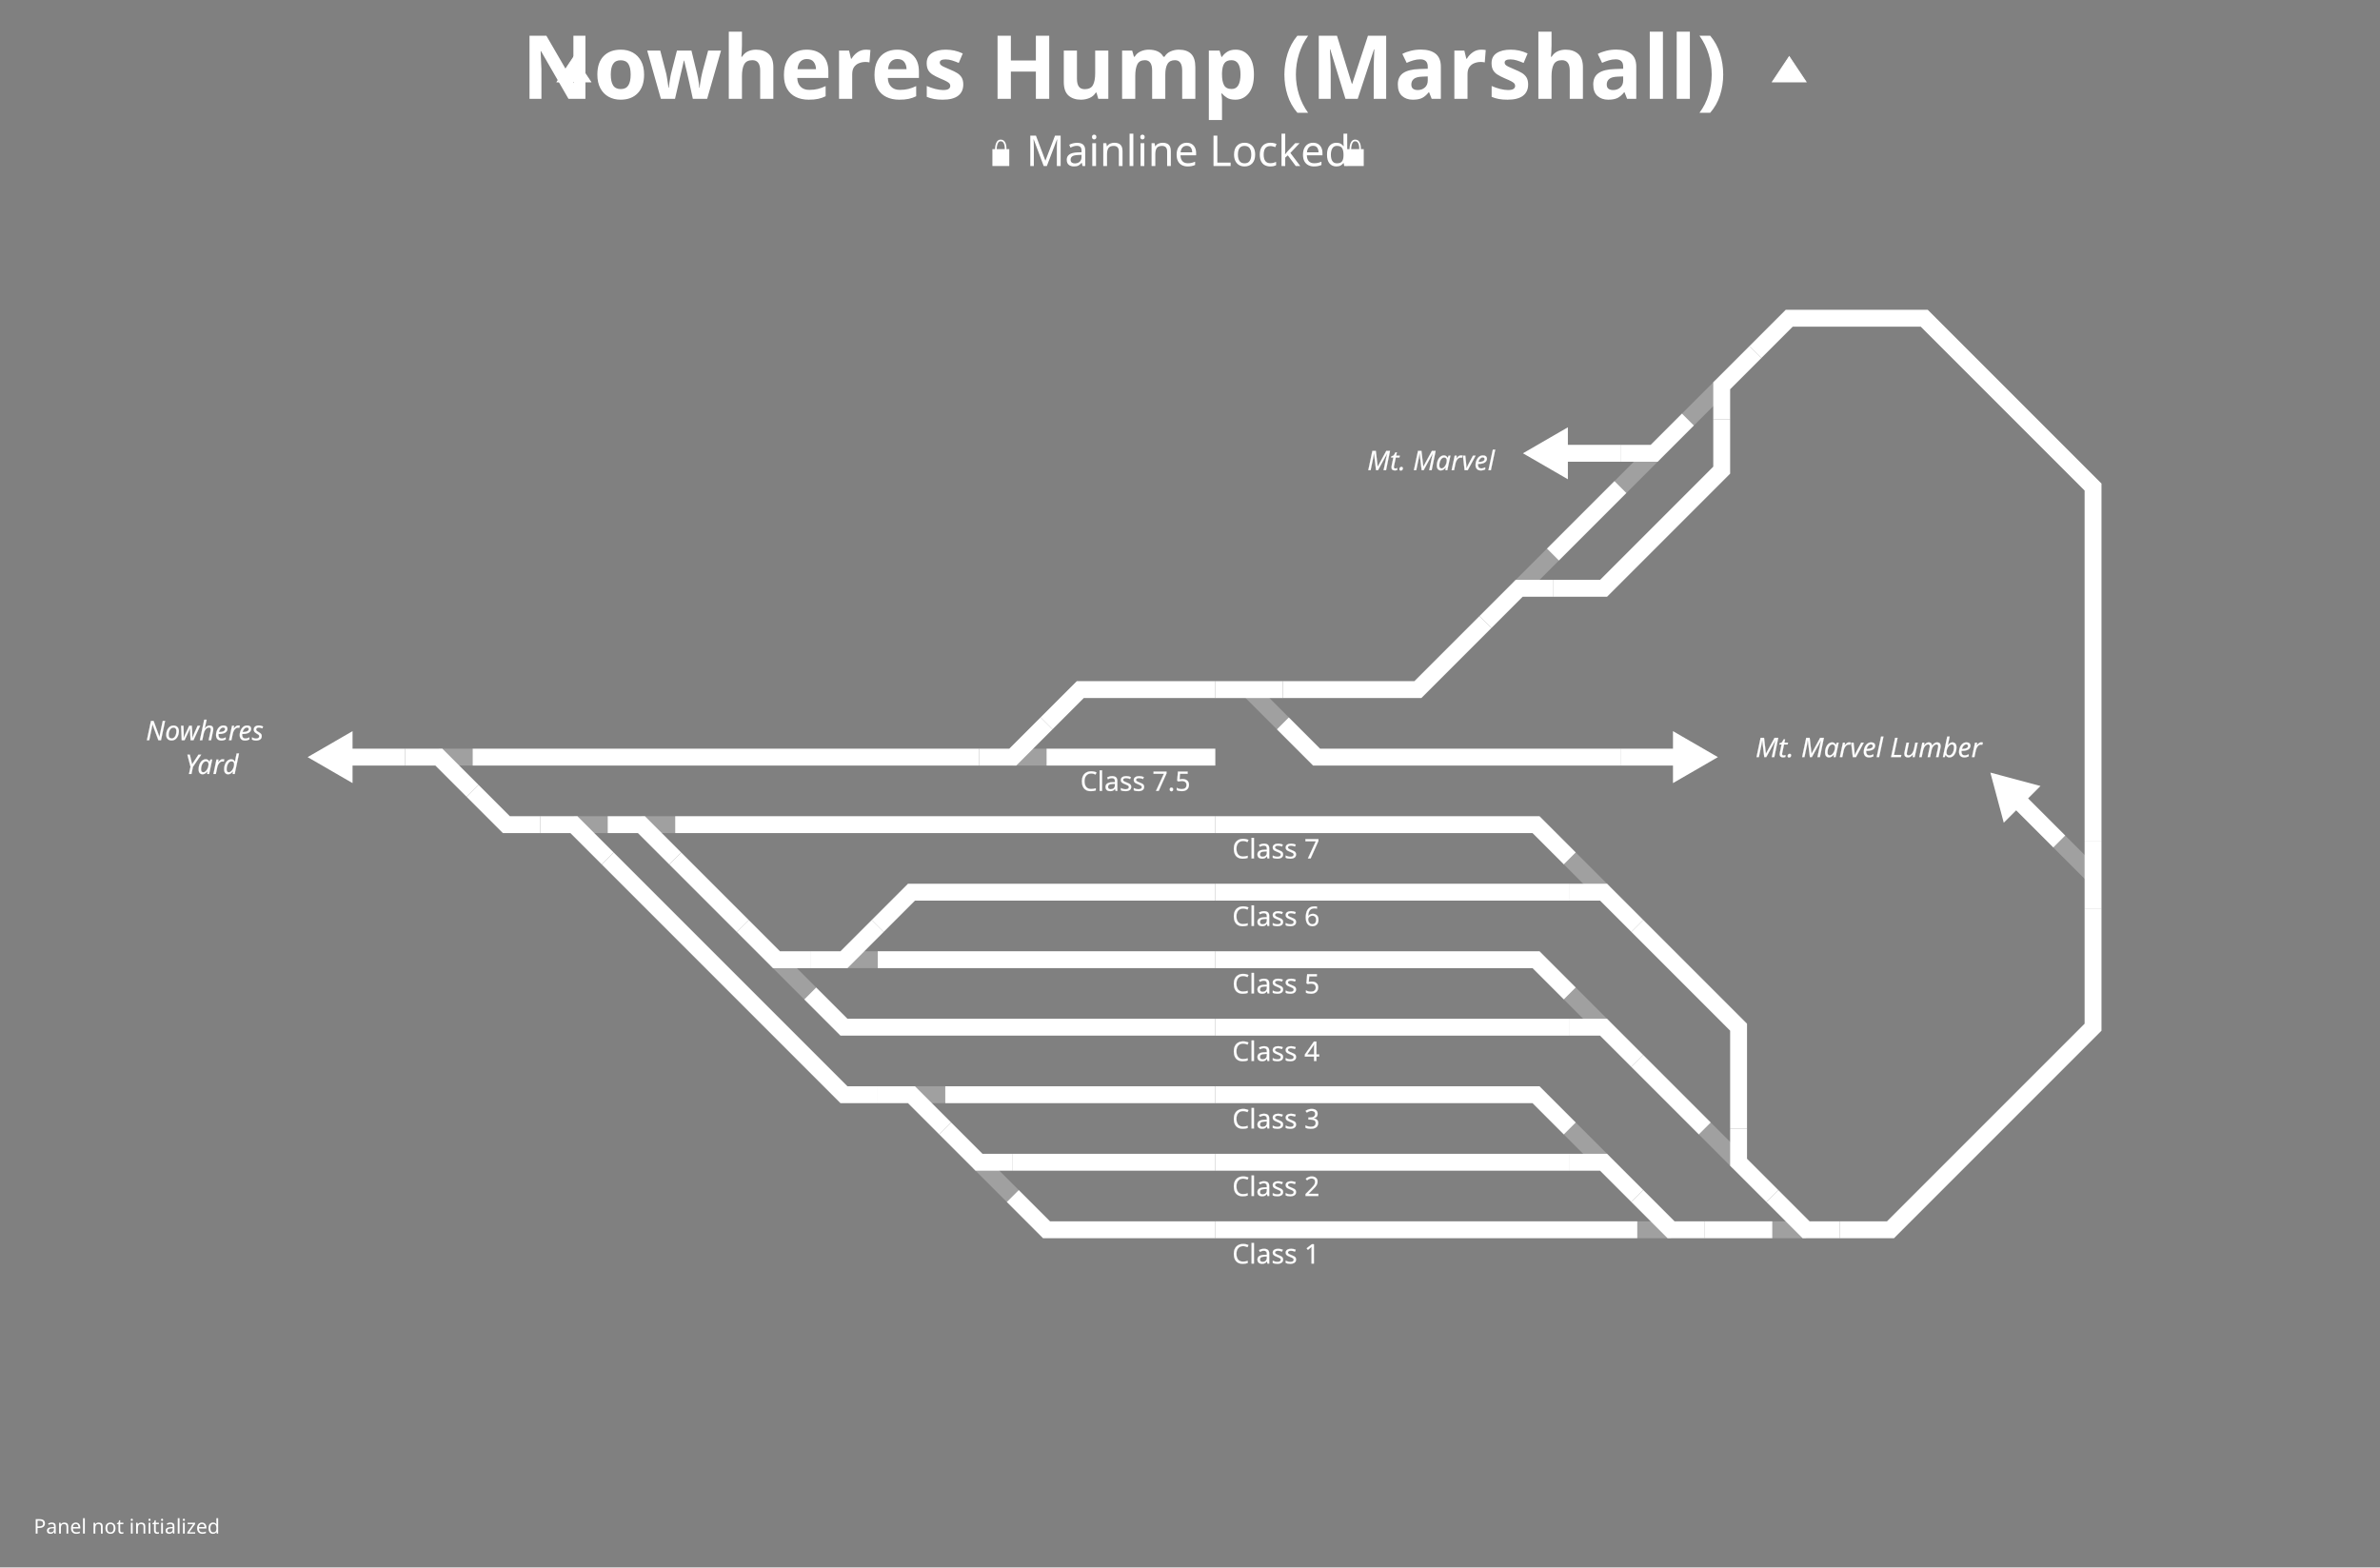
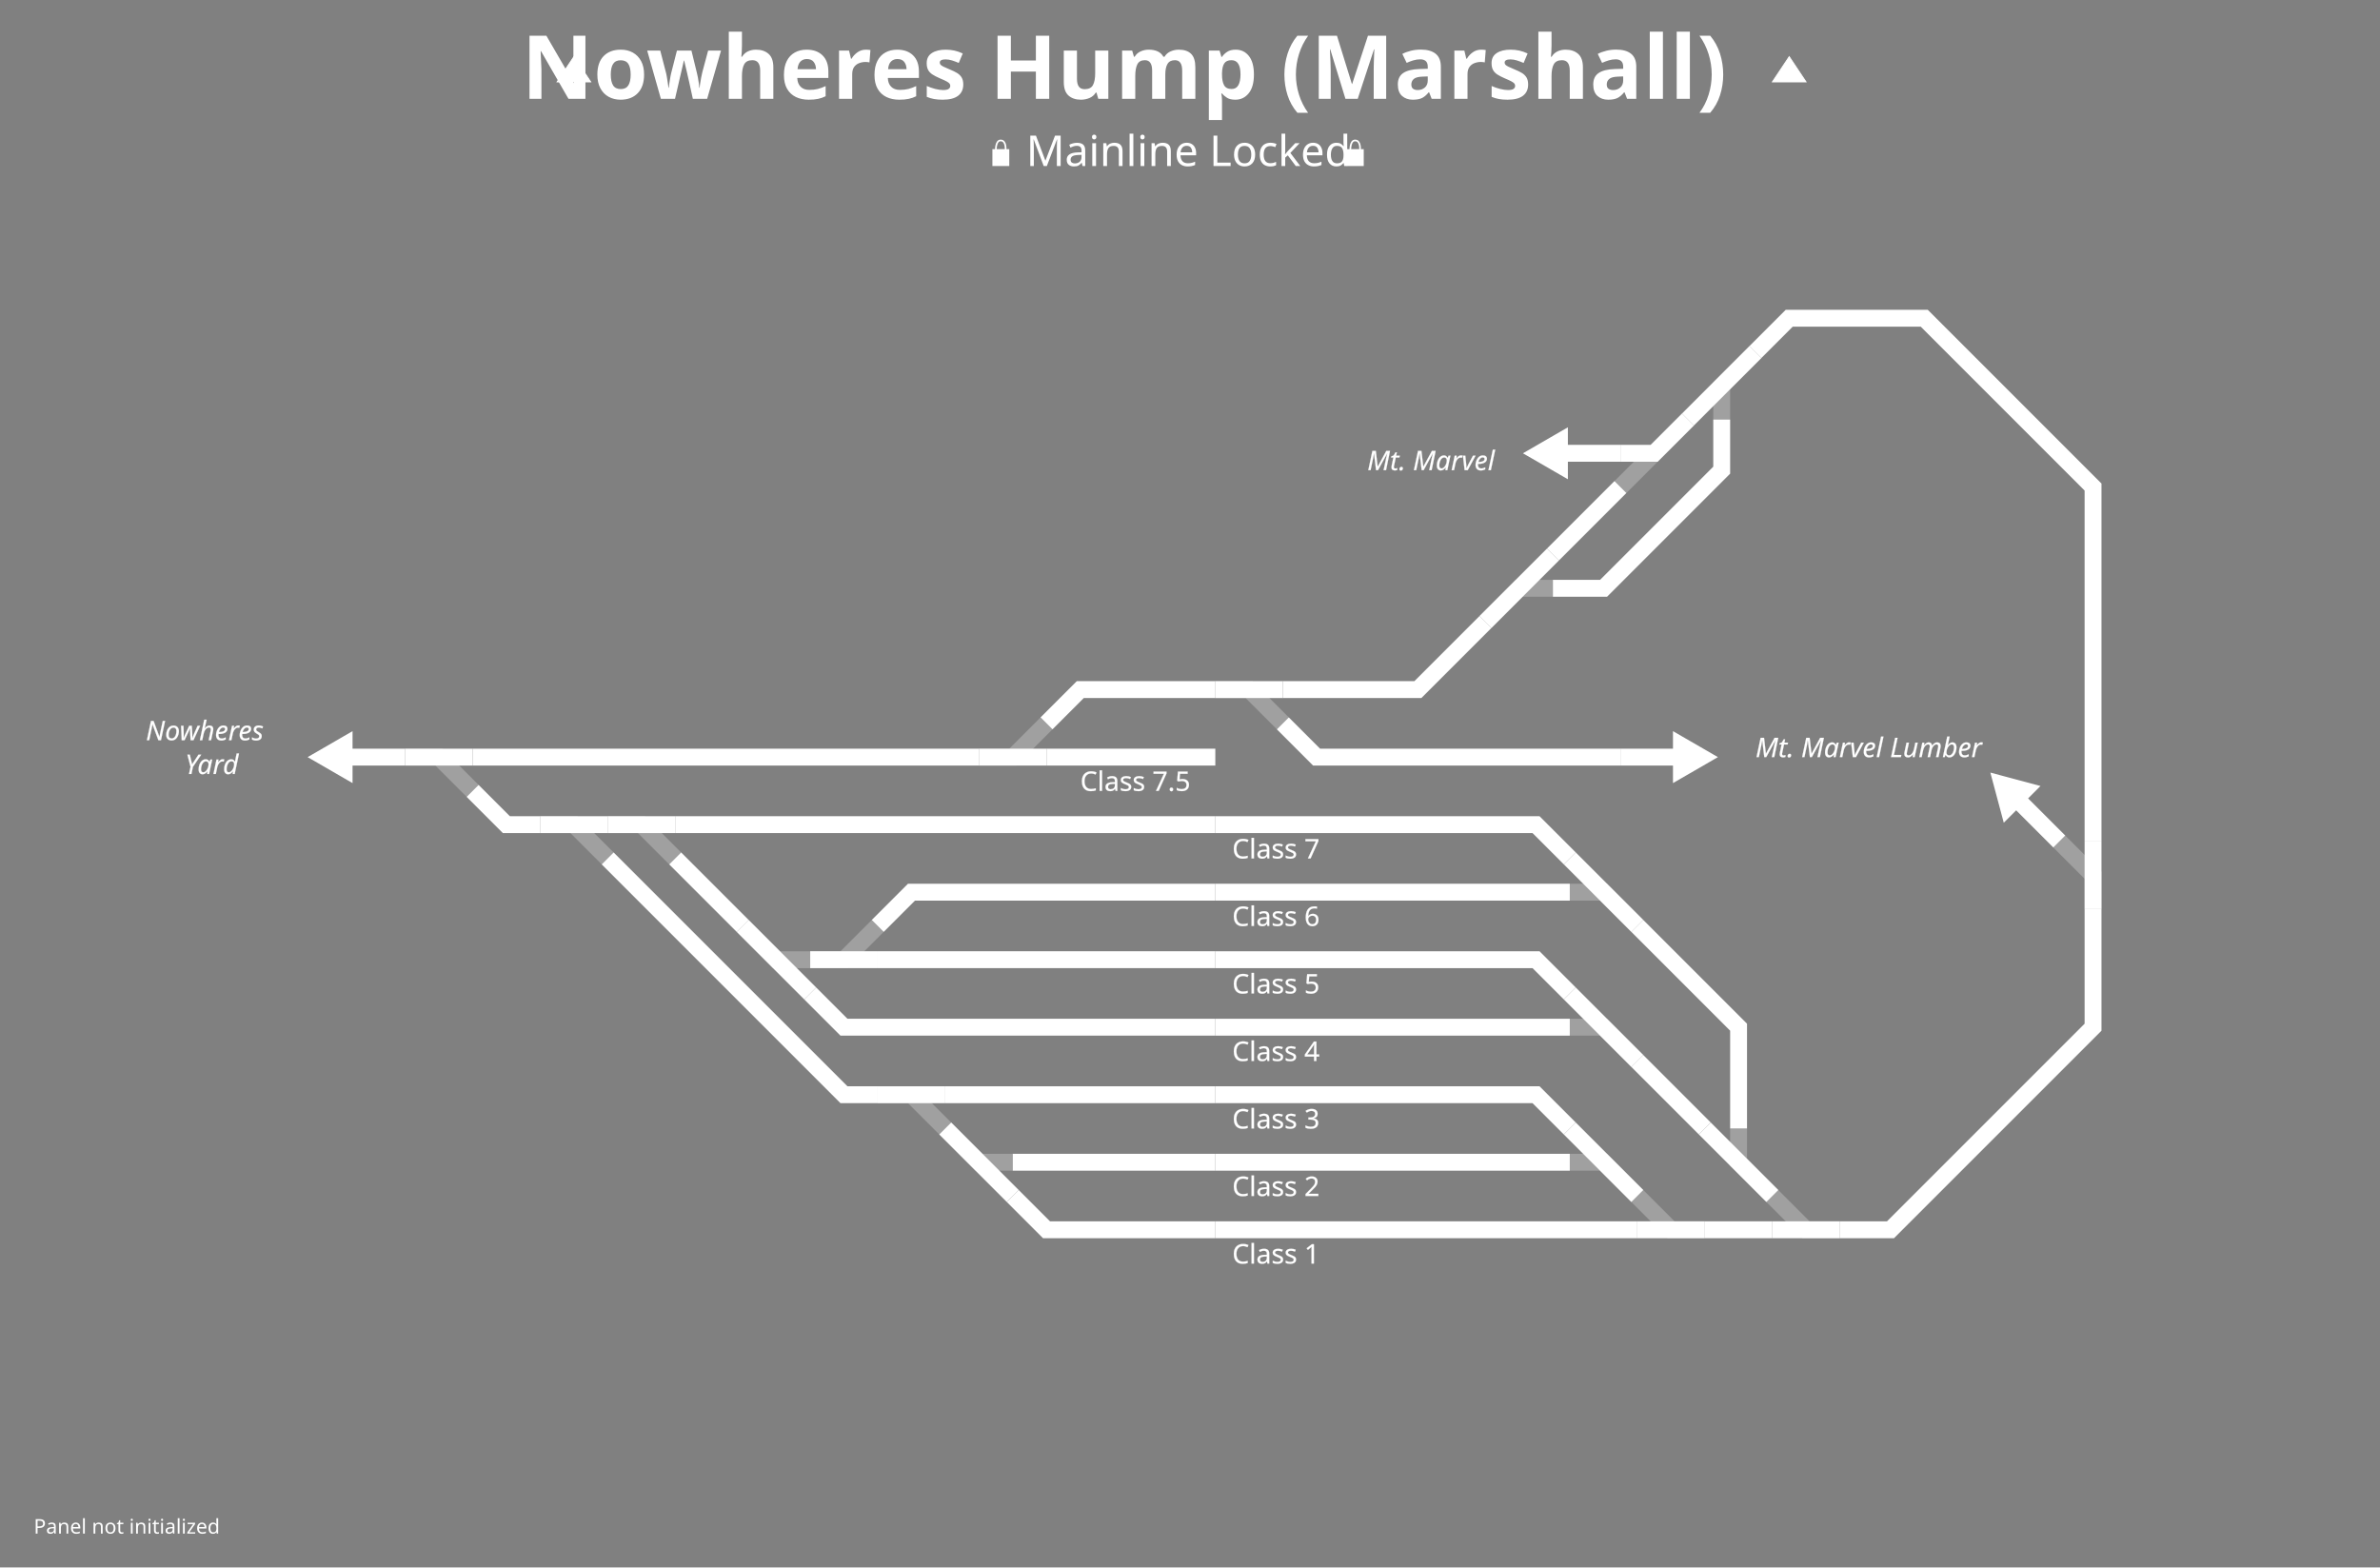
<svg xmlns="http://www.w3.org/2000/svg" xmlns:xlink="http://www.w3.org/1999/xlink" width="1410" height="928.531" id="svg2" version="1.1">
  <defs id="defs4">
    <linearGradient id="linearGradient5066">
      <stop style="stop-color:#000000;stop-opacity:0.188;" offset="0" id="stop5068" />
      <stop style="stop-color:#000000;stop-opacity:0;" offset="1" id="stop5070" />
    </linearGradient>
    <linearGradient id="linearGradient4692">
      <stop id="stop4694" offset="0" style="stop-color:#ffffff;stop-opacity:0.753;" />
      <stop id="stop4696" offset="1" style="stop-color:#ffffff;stop-opacity:0;" />
    </linearGradient>
    <linearGradient id="linearGradient4186">
      <stop style="stop-color:#808080;stop-opacity:1;" offset="0" id="stop4188" />
      <stop style="stop-color:#000000;stop-opacity:0;" offset="1" id="stop4190" />
    </linearGradient>
    <linearGradient id="linearGradient4137" paint="solid">
      <stop style="stop-color:#00ff00;stop-opacity:1;" offset="0" id="stop4139" />
    </linearGradient>
    <linearGradient xlink:href="#linearGradient4186" id="linearGradient4976" gradientUnits="userSpaceOnUse" x1="39.5" y1="75.114" x2="70.5" y2="75.114" />
    <linearGradient xlink:href="#linearGradient4186" id="linearGradient4978" gradientUnits="userSpaceOnUse" x1="39.5" y1="75.114" x2="70.5" y2="75.114" />
    <radialGradient xlink:href="#linearGradient4692" id="radialGradient5060" gradientUnits="userSpaceOnUse" cx="55" cy="75.114" fx="55" fy="75.114" r="15" />
    <radialGradient xlink:href="#linearGradient5066" id="radialGradient5064" gradientUnits="userSpaceOnUse" cx="55" cy="75.114" fx="55" fy="75.114" r="15" />
    <radialGradient xlink:href="#linearGradient4692" id="radialGradient4247" gradientUnits="userSpaceOnUse" cx="55" cy="75.114" fx="55" fy="75.114" r="15" />
    <radialGradient xlink:href="#linearGradient5066" id="radialGradient4249" gradientUnits="userSpaceOnUse" cx="55" cy="75.114" fx="55" fy="75.114" r="15" />
    <radialGradient xlink:href="#linearGradient5066" id="radialGradient4251" gradientUnits="userSpaceOnUse" cx="55" cy="75.114" fx="55" fy="75.114" r="15" />
    <linearGradient xlink:href="#linearGradient4186" id="linearGradient4253" gradientUnits="userSpaceOnUse" x1="39.5" y1="75.114" x2="70.5" y2="75.114" />
    <linearGradient xlink:href="#linearGradient4186" id="linearGradient4255" gradientUnits="userSpaceOnUse" x1="39.5" y1="75.114" x2="70.5" y2="75.114" />
    <marker orient="auto" refY="0" refX="0.6" id="TriangleAuthNBMarker" style="overflow:visible">
      <path id="TriangleAuthNBMarkerPath" d="m 5.77,0 -8.65,5 0,-10 8.65,5 z" style="fill:#00ff00;fill-rule:evenodd;stroke:#00ff00;stroke-width:1pt;marker-start:none" transform="scale(0.2,0.2)" />
    </marker>
    <marker orient="auto" refY="0" refX="-0.6" id="TriangleAuthSBMarker" style="overflow:visible">
      <path id="TriangleAuthSBMarkerPath" d="m 5.77,0 -8.65,5 0,-10 8.65,5 z" style="fill:#00ff00;fill-rule:evenodd;stroke:#00ff00;stroke-width:1pt;marker-start:none" transform="scale(-0.2,-0.2)" />
    </marker>
    <marker orient="auto" refY="0" refX="0.6" id="TriangleOccupiedNBMarker" style="overflow:visible">
      <path id="TriangleOccupiedNBMarkerPath" d="m 5.77,0 -8.65,5 0,-10 8.65,5 z" style="fill:#ff0000;fill-rule:evenodd;stroke:#ff0000;stroke-width:1pt;marker-start:none" transform="scale(0.2,0.2)" />
    </marker>
    <marker orient="auto" refY="0" refX="-0.6" id="TriangleOccupiedSBMarker" style="overflow:visible">
      <path id="TriangleOccupiedSBMarkerPath" d="m 5.77,0 -8.65,5 0,-10 8.65,5 z" style="fill:#ff0000;fill-rule:evenodd;stroke:#ff0000;stroke-width:1pt;marker-start:none" transform="scale(-0.2,-0.2)" />
    </marker>
    <marker orient="auto" refY="0" refX="0" id="TriangleOutM" style="overflow:visible">
      <path id="path4051" d="m 5.77,0 -8.65,5 0,-10 8.65,5 z" style="fill:#ffffff;fill-rule:evenodd;stroke:#ffffff;stroke-width:1pt;marker-start:none" transform="scale(0.25,0.25)" />
    </marker>
+     <marker orient="auto" refY="0" refX="0" id="TriangleInM" style="overflow:visible">
+       <path id="path4042" d="m 5.77,0 -8.65,5 0,-10 8.65,5 z" style="fill:#ffffff;fill-rule:evenodd;stroke:#ffffff;stroke-width:1pt;marker-start:none" transform="scale(-0.25,-0.25)" />
+     </marker>
    <marker orient="auto" refY="0" refX="0" id="StopM" style="overflow:visible">
      <path id="path4078" d="M 0,5.65 0,-5.65" style="fill:none;stroke:#ffffff;stroke-width:2pt" transform="scale(0.4,0.4)" />
    </marker>
-     <marker orient="auto" refY="0" refX="0" id="TriangleInM" style="overflow:visible">
-       <path id="path4042" d="m 5.77,0 -8.65,5 0,-10 8.65,5 z" style="fill:#ffffff;fill-rule:evenodd;stroke:#ffffff;stroke-width:1pt;marker-start:none" transform="scale(-0.25,-0.25)" />
-     </marker>
-     <symbol id="turnout_0deg_normal">
-       <path id="turnout_0deg_normalSelected" d="m 80,300 40,0" style="fill:none;stroke:#ffffff;stroke-width:10;stroke-linecap:butt;stroke-linejoin:miter;stroke-miterlimit:4;stroke-opacity:1;stroke-dasharray:none;cursor:pointer" />
-       <path style="fill:none;stroke:#ffffff;stroke-width:10;stroke-linecap:butt;stroke-linejoin:miter;stroke-miterlimit:4;stroke-opacity:0.25;stroke-dasharray:none;cursor:pointer" d="m 80,280 20,20" id="turnout_0deg_reverseUnselected" />
-     </symbol>
-     <symbol id="turnout_0deg_reverse">
-       <path style="fill:none;stroke:#ffffff;stroke-width:10;stroke-linecap:butt;stroke-linejoin:miter;stroke-miterlimit:4;stroke-opacity:1;stroke-dasharray:none;cursor:pointer" d="m 80,280 20,20 20,0" id="turnout_0deg_reverseSelected" />
-       <path id="turnout_0deg_normalUnselected" d="m 80,300 20,0" style="fill:none;stroke:#ffffff;stroke-width:10;stroke-linecap:butt;stroke-linejoin:miter;stroke-miterlimit:4;stroke-opacity:0.25;stroke-dasharray:none;cursor:pointer" />
-     </symbol>
-     <symbol id="turnout_45deg_reverse">
-       <path id="turnout_45deg_reverseSelected" d="m 260,380 20,0 20,20" style="fill:none;stroke:#ffffff;stroke-width:10;stroke-linecap:butt;stroke-linejoin:miter;stroke-miterlimit:4;stroke-opacity:1;stroke-dasharray:none;cursor:pointer" />
-       <path style="fill:none;stroke:#ffffff;stroke-width:10;stroke-linecap:butt;stroke-linejoin:miter;stroke-miterlimit:4;stroke-opacity:0.25;stroke-dasharray:none;cursor:pointer" d="m 260,360 20,20" id="turnout_45deg_normalUnselected" />
-     </symbol>
-     <symbol id="turnout_45deg_normal">
-       <path style="fill:none;stroke:#ffffff;stroke-width:10;stroke-linecap:butt;stroke-linejoin:miter;stroke-miterlimit:4;stroke-opacity:1;stroke-dasharray:none;cursor:pointer" d="m 260,360 40,40" id="turnout_45deg_normalSelected" />
-       <path id="turnout_45deg_reverseUnselected" d="m 260,380 20,0" style="fill:none;stroke:#ffffff;stroke-width:10;stroke-linecap:butt;stroke-linejoin:miter;stroke-miterlimit:4;stroke-opacity:0.25;stroke-dasharray:none;cursor:pointer" />
-     </symbol>
-     <symbol id="ds_normal">
-       <path style="fill:none;stroke:#ffffff;stroke-width:10;stroke-linecap:butt;stroke-linejoin:miter;stroke-miterlimit:4;stroke-opacity:1;stroke-dasharray:none;cursor:pointer" d="m 200,520 30,0" id="ds_normal_selected" />
-       <path style="fill:none;stroke:#ffffff;stroke-width:10;stroke-linecap:butt;stroke-linejoin:round;stroke-miterlimit:4;stroke-opacity:0.25;stroke-dasharray:none;cursor:pointer" d="m 210,500 20,20" id="ds_normal_unselected" />
-       <use id="ds_normal_guard" xlink:href="#doubleslip_guard" x="0" y="0" width="1047.958" height="690.115" />
-     </symbol>
-     <symbol id="ds_reverse">
-       <path id="ds_reverse_selected" d="m 210,500 20,20 2.071,0" style="fill:none;stroke:#ffffff;stroke-width:10;stroke-linecap:butt;stroke-linejoin:round;stroke-miterlimit:4;stroke-opacity:1;stroke-dasharray:none;cursor:pointer" />
-       <path id="ds_reverse_unselected" d="m 200,520 30,0" style="fill:none;stroke:#ffffff;stroke-width:10;stroke-linecap:butt;stroke-linejoin:miter;stroke-miterlimit:4;stroke-opacity:0.25;stroke-dasharray:none;cursor:pointer" />
-       <use height="690.115" width="1047.958" y="0" x="0" xlink:href="#doubleslip_guard" id="ds_reverse_guard" />
-     </symbol>
-     <symbol id="doubleslip_guard">
-       <path style="fill:none;stroke:#ffffff;stroke-width:2;stroke-linecap:butt;stroke-linejoin:round;stroke-miterlimit:4;stroke-opacity:0.25;stroke-dasharray:none;cursor:pointer" d="m 221,501 12,12 10,0" id="path3187" />
-       <path id="path3189" d="m 210,527 7,0" style="fill:none;stroke:#ffffff;stroke-width:2;stroke-linecap:butt;stroke-linejoin:round;stroke-miterlimit:4;stroke-opacity:0.25;stroke-dasharray:none;cursor:pointer" />
-     </symbol>
-     <symbol id="dblxovr_0deg_normal">
-       <path style="opacity:0.203;fill:none;stroke:#ffffff;stroke-width:10;stroke-linecap:butt;stroke-linejoin:miter;stroke-miterlimit:4;stroke-opacity:1;stroke-dasharray:none;cursor:pointer" d="m 600,574.094 20,0 40,-40 20,0" id="path3963" />
-       <path style="fill:none;stroke:#ffffff;stroke-width:10;stroke-linecap:butt;stroke-linejoin:miter;stroke-miterlimit:4;stroke-opacity:1;stroke-dasharray:none;cursor:pointer" d="m 600,534.094 80,0" id="path3965" />
-       <path id="path3967" d="m 600,534.094 20,0 16.461,16.461" style="opacity:0.198;fill:none;stroke:#ffffff;stroke-width:10;stroke-linecap:butt;stroke-linejoin:miter;stroke-miterlimit:4;stroke-opacity:1;stroke-dasharray:none;cursor:pointer" />
-       <path id="path3969" d="m 600,574.094 80,0" style="fill:none;stroke:#ffffff;stroke-width:10;stroke-linecap:butt;stroke-linejoin:miter;stroke-miterlimit:4;stroke-opacity:1;stroke-dasharray:none;cursor:pointer" />
-       <path style="opacity:0.198;fill:none;stroke:#ffffff;stroke-width:10;stroke-linecap:butt;stroke-linejoin:miter;stroke-miterlimit:4;stroke-opacity:1;stroke-dasharray:none;cursor:pointer" d="m 680,574.094 -20,0 -16.461,-16.461" id="path3973" />
-     </symbol>
-     <symbol id="dblxovr_0deg_reverse">
-       <path transform="translate(0,3.979257)" id="path3953" d="m 600,570.115 20,0 40,-40 20,0" style="fill:none;stroke:#ffffff;stroke-width:10;stroke-linecap:butt;stroke-linejoin:miter;stroke-miterlimit:4;stroke-opacity:1;stroke-dasharray:none;cursor:pointer" />
-       <path id="path3959" d="m 600,574.094 80,0" style="opacity:0.25;fill:none;stroke:#ffffff;stroke-width:10;stroke-linecap:butt;stroke-linejoin:miter;stroke-miterlimit:4;stroke-opacity:1;stroke-dasharray:none;cursor:pointer" />
-       <path style="fill:none;stroke:#ffffff;stroke-width:10;stroke-linecap:butt;stroke-linejoin:miter;stroke-miterlimit:4;stroke-opacity:1;stroke-dasharray:none;cursor:pointer" d="m 600,534.094 20,0 40,40 20,0" id="path3955" />
-       <path style="opacity:0.25;fill:none;stroke:#ffffff;stroke-width:10;stroke-linecap:butt;stroke-linejoin:miter;stroke-miterlimit:4;stroke-opacity:1;stroke-dasharray:none;cursor:pointer" d="m 600,534.094 80,0" id="path3961" />
-     </symbol>
-     <symbol id="dblxovr_45deg_normal">
-       <path style="opacity:0.25;fill:none;stroke:#ffffff;stroke-width:10;stroke-linecap:butt;stroke-linejoin:miter;stroke-miterlimit:4;stroke-opacity:1;stroke-dasharray:none;cursor:pointer" d="m 740,594.094 0,25" id="path3916" />
-       <path style="opacity:0.25;fill:none;stroke:#ffffff;stroke-width:10;stroke-linecap:butt;stroke-linejoin:miter;stroke-miterlimit:4;stroke-opacity:1;stroke-dasharray:none;cursor:pointer" d="m 710,624.094 60,0" id="path3918" />
-       <path style="fill:none;stroke:#ffffff;stroke-width:10;stroke-linecap:butt;stroke-linejoin:miter;stroke-miterlimit:4;stroke-opacity:1;stroke-dasharray:none;cursor:pointer" d="m 720,574.094 70,70" id="path3920" />
-       <path id="path3922" d="m 690,604.094 70,70" style="fill:none;stroke:#ffffff;stroke-width:10;stroke-linecap:butt;stroke-linejoin:miter;stroke-miterlimit:4;stroke-opacity:1;stroke-dasharray:none;cursor:pointer" />
-       <path id="path3924" d="m 740,629.094 0,25" style="opacity:0.25;fill:none;stroke:#ffffff;stroke-width:10;stroke-linecap:butt;stroke-linejoin:miter;stroke-miterlimit:4;stroke-opacity:1;stroke-dasharray:none;cursor:pointer" />
-     </symbol>
-     <symbol id="dblxovr_45deg_reverse">
-       <path id="path3122" d="m 720,574.094 20,20 0,60 20,20" style="fill:none;stroke:#ffffff;stroke-width:10;stroke-linecap:butt;stroke-linejoin:miter;stroke-miterlimit:4;stroke-opacity:1;stroke-dasharray:none;cursor:pointer" />
-       <path id="path3124" d="m 690,604.094 20,20 60,0 20,20" style="fill:none;stroke:#ffffff;stroke-width:10;stroke-linecap:butt;stroke-linejoin:miter;stroke-miterlimit:4;stroke-opacity:1;stroke-dasharray:none;cursor:pointer" />
-       <path id="path3912" d="m 720,574.094 70,70" style="opacity:0.25;fill:none;stroke:#ffffff;stroke-width:10;stroke-linecap:butt;stroke-linejoin:miter;stroke-miterlimit:4;stroke-opacity:1;stroke-dasharray:none;cursor:pointer" />
-       <path style="opacity:0.25;fill:none;stroke:#ffffff;stroke-width:10;stroke-linecap:butt;stroke-linejoin:miter;stroke-miterlimit:4;stroke-opacity:1;stroke-dasharray:none;cursor:pointer" d="m 690,604.094 70,70" id="path3914" />
-     </symbol>
  </defs>
  <g id="backgroundLayer" transform="translate(0,-312.2474)">
    <rect style="fill:#808080;fill-opacity:1;fill-rule:evenodd;stroke:none" id="panelBackgroundSmall" width="1047.958" height="690.115" x="0" y="312.247" />
    <rect y="312.247" x="0" height="928.531" width="1410" id="panelBackground" style="fill:#808080;fill-opacity:1;fill-rule:evenodd;stroke:none" />
  </g>
  <g id="textLayer" transform="translate(0,-3.979763)" style="display:inline">
    <text xml:space="preserve" style="font-size:52.338px;font-style:normal;font-variant:normal;font-weight:bold;font-stretch:normal;text-align:center;line-height:125%;letter-spacing:0px;word-spacing:0px;writing-mode:lr-tb;text-anchor:middle;fill:#ffffff;fill-opacity:1;stroke:none;font-family:Trebuchet MS;-inkscape-font-specification:Trebuchet MS Bold" x="700" y="62.511" id="panelTitle">
      <tspan id="tspan3823" x="700" y="62.511">Nowheres Hump (Marshall)</tspan>
    </text>
    <text id="panelStatus" y="912.511" x="20" style="font-size:12px;font-style:normal;font-variant:normal;font-weight:normal;font-stretch:normal;text-align:start;line-height:125%;letter-spacing:0px;word-spacing:0px;writing-mode:lr-tb;text-anchor:start;fill:#ffffff;fill-opacity:1;stroke:none;font-family:Trebuchet MS;-inkscape-font-specification:Trebuchet MS" xml:space="preserve">
      <tspan y="912.511" x="20" id="tspanPanelStatus">Panel not initialized</tspan>
    </text>
    <path style="fill:#ffffff;fill-opacity:1;stroke:#ffffff;stroke-width:0.5px;stroke-linecap:butt;stroke-linejoin:miter;stroke-opacity:1" d="m 340,37.511 -10,15 20,0 z" id="leftLevelTriangle" />
    <use x="0" y="0" xlink:href="#leftLevelTriangle" id="rightLevelTriangle" transform="translate(720,0)" width="1047.958" height="690.115" />
    <g id="mainlineLockedGroup" transform="translate(207.9322,-1.762709)">
      <text xml:space="preserve" style="font-size:25.23px;font-style:normal;font-variant:normal;font-weight:normal;font-stretch:normal;text-align:start;line-height:125%;letter-spacing:0px;word-spacing:0px;writing-mode:lr-tb;text-anchor:start;fill:#ffffff;fill-opacity:1;stroke:none;font-family:Trebuchet MS;-inkscape-font-specification:Trebuchet MS" x="400" y="104.094" id="mainlineLockedText">
        <tspan y="104.094" x="400" id="tspan3321">Mainline Locked</tspan>
      </text>
      <g id="leftLock">
        <rect id="lockBody" width="10" height="10" x="380" y="94.094" style="fill:#ffffff;fill-opacity:1;stroke:none" />
        <path style="fill:none;stroke:#ffffff;stroke-width:1px;stroke-linecap:butt;stroke-linejoin:miter;stroke-opacity:1" d="m 382.068,94.274 c 0,0 -0.12,-5.383 2.818,-5.323 3.358,-0.06 2.924,5.323 2.924,5.323" id="path4159" />
      </g>
      <use height="690.115" width="1047.958" transform="translate(210,1.3237304e-6)" id="rightLock" xlink:href="#leftLock" y="0" x="0" />
    </g>
  </g>
  <g id="industrialTrackLayer" transform="translate(0,-3.979763)" style="display:inline">
-     <use x="0" y="0" xlink:href="#turnout_45deg_reverse" id="TO415" transform="matrix(-1,0,0,-1,740,952.5112)" width="1047.958" height="740.115">
-       </use>
-     <use height="740.115" width="1047.958" transform="matrix(-1,0,0,-1,860,1072.511)" id="TO414" xlink:href="#turnout_45deg_reverse" y="0" x="0">
-       </use>
+     <g id="g3187" transform="translate(40,158.4167)">
+       <path style="opacity:0.25;fill:none;stroke:#ffffff;stroke-width:10;stroke-linecap:butt;stroke-linejoin:miter;stroke-miterlimit:4;stroke-opacity:1;stroke-dasharray:none" d="m 440,414.094 -20,0 -20,-20" id="TO415.N" />
+       <path id="TO415.R" d="m 440,434.094 c -13.333,-13.333 -26.667,-26.667 -40,-40" style="fill:none;stroke:#ffffff;stroke-width:10;stroke-linecap:butt;stroke-linejoin:miter;stroke-miterlimit:4;stroke-opacity:1;stroke-dasharray:none" />
+     </g>
+     <g id="g126" transform="translate(160,278.4167)">
+       <path style="opacity:0.25;fill:none;stroke:#ffffff;stroke-width:10;stroke-linecap:butt;stroke-linejoin:miter;stroke-miterlimit:4;stroke-opacity:1;stroke-dasharray:none" d="m 440,414.094 -20,0 -20,-20" id="TO414.N" />
+       <path id="TO414.R" d="m 440,434.094 c -13.333,-13.333 -26.667,-26.667 -40,-40" style="fill:none;stroke:#ffffff;stroke-width:10;stroke-linecap:butt;stroke-linejoin:miter;stroke-miterlimit:4;stroke-opacity:1;stroke-dasharray:none" />
+     </g>
+     <g id="g130" transform="matrix(1,0,0,-1,480,766.6057)">
+       <path style="opacity:0.25;fill:none;stroke:#ffffff;stroke-width:10;stroke-linecap:butt;stroke-linejoin:miter;stroke-miterlimit:4;stroke-opacity:1;stroke-dasharray:none" d="m 440,414.094 -20,0 -20,-20" id="TOxx.N" />
+       <path id="TOxx.R" d="m 440,434.094 c -13.333,-13.333 -26.667,-26.667 -40,-40" style="fill:none;stroke:#ffffff;stroke-width:10;stroke-linecap:butt;stroke-linejoin:miter;stroke-miterlimit:4;stroke-opacity:1;stroke-dasharray:none" />
+     </g>
+     <g id="g134" transform="matrix(0,1,-1,0,1434.094,-187.4888)">
+       <path style="opacity:0.25;fill:none;stroke:#ffffff;stroke-width:10;stroke-linecap:butt;stroke-linejoin:miter;stroke-miterlimit:4;stroke-opacity:1;stroke-dasharray:none" d="m 440,414.094 -20,0 -20,-20" id="TOyy.N" />
+       <path id="TOyy.R" d="m 440,434.094 c -13.333,-13.333 -26.667,-26.667 -40,-40" style="fill:none;stroke:#ffffff;stroke-width:10;stroke-linecap:butt;stroke-linejoin:miter;stroke-miterlimit:4;stroke-opacity:1;stroke-dasharray:none" />
+     </g>
+     <g id="g138" transform="matrix(-1,0,0,-1,1370,1106.606)">
+       <path style="opacity:0.25;fill:none;stroke:#ffffff;stroke-width:10;stroke-linecap:butt;stroke-linejoin:miter;stroke-miterlimit:4;stroke-opacity:1;stroke-dasharray:none" d="m 440,414.094 -20,0 -20,-20" id="TO402.N" />
+       <path id="TO402.R" d="m 440,434.094 c -13.333,-13.333 -26.667,-26.667 -40,-40" style="fill:none;stroke:#ffffff;stroke-width:10;stroke-linecap:butt;stroke-linejoin:miter;stroke-miterlimit:4;stroke-opacity:1;stroke-dasharray:none" />
+     </g>
+     <g id="g142" transform="matrix(0,-1,-1,0,1444.094,1112.511)">
+       <path style="opacity:0.25;fill:none;stroke:#ffffff;stroke-width:10;stroke-linecap:butt;stroke-linejoin:miter;stroke-miterlimit:4;stroke-opacity:1;stroke-dasharray:none" d="m 440,414.094 -20,0 -20,-20" id="TO403.R" />
+       <path id="TO403.N" d="m 440,434.094 c -13.333,-13.333 -26.667,-26.667 -40,-40" style="fill:none;stroke:#ffffff;stroke-width:10;stroke-linecap:butt;stroke-linejoin:miter;stroke-miterlimit:4;stroke-opacity:1;stroke-dasharray:none" />
+     </g>
+     <g id="g146" transform="matrix(-1,0,0,-1,1370,1026.606)">
+       <path style="opacity:0.25;fill:none;stroke:#ffffff;stroke-width:10;stroke-linecap:butt;stroke-linejoin:miter;stroke-miterlimit:4;stroke-opacity:1;stroke-dasharray:none" d="m 440,414.094 -20,0 -20,-20" id="TO404.N" />
+       <path id="TO404.R" d="m 440,434.094 c -13.333,-13.333 -26.667,-26.667 -40,-40" style="fill:none;stroke:#ffffff;stroke-width:10;stroke-linecap:butt;stroke-linejoin:miter;stroke-miterlimit:4;stroke-opacity:1;stroke-dasharray:none" />
+     </g>
+     <g id="g150" transform="matrix(-1,0,0,-1,1370,946.6057)">
+       <path style="opacity:0.25;fill:none;stroke:#ffffff;stroke-width:10;stroke-linecap:butt;stroke-linejoin:miter;stroke-miterlimit:4;stroke-opacity:1;stroke-dasharray:none" d="m 440,414.094 -20,0 -20,-20" id="TO405.N" />
+       <path id="TO405.R" d="m 440,434.094 c -13.333,-13.333 -26.667,-26.667 -40,-40" style="fill:none;stroke:#ffffff;stroke-width:10;stroke-linecap:butt;stroke-linejoin:miter;stroke-miterlimit:4;stroke-opacity:1;stroke-dasharray:none" />
+     </g>
+     <g id="g3199" transform="matrix(-1,0,0,-1,800,986.6057)">
+       <path style="opacity:0.25;fill:none;stroke:#ffffff;stroke-width:10;stroke-linecap:butt;stroke-linejoin:miter;stroke-miterlimit:4;stroke-opacity:1;stroke-dasharray:none" d="m 520,514.095 20,20 20,0" id="TO410.N" />
+       <path id="TO410.R" d="m 520,534.095 40,0" style="fill:none;stroke:#ffffff;stroke-width:10;stroke-linecap:butt;stroke-linejoin:miter;stroke-miterlimit:4;stroke-opacity:1;stroke-dasharray:none" />
+     </g>
+     <g id="g157" transform="matrix(-1,0,0,-1,880,1026.606)">
+       <path style="opacity:0.25;fill:none;stroke:#ffffff;stroke-width:10;stroke-linecap:butt;stroke-linejoin:miter;stroke-miterlimit:4;stroke-opacity:1;stroke-dasharray:none" d="m 520,514.095 20,20 20,0" id="TO411.N" />
+       <path id="TO411.R" d="m 520,534.095 40,0" style="fill:none;stroke:#ffffff;stroke-width:10;stroke-linecap:butt;stroke-linejoin:miter;stroke-miterlimit:4;stroke-opacity:1;stroke-dasharray:none" />
+     </g>
+     <g id="g161" transform="matrix(-1,0,0,-1,920,1026.606)">
+       <path style="opacity:0.25;fill:none;stroke:#ffffff;stroke-width:10;stroke-linecap:butt;stroke-linejoin:miter;stroke-miterlimit:4;stroke-opacity:1;stroke-dasharray:none" d="m 520,514.095 20,20 20,0" id="TO413.N" />
+       <path id="TO413.R" d="m 520,534.095 40,0" style="fill:none;stroke:#ffffff;stroke-width:10;stroke-linecap:butt;stroke-linejoin:miter;stroke-miterlimit:4;stroke-opacity:1;stroke-dasharray:none" />
+     </g>
+     <g id="g165" transform="matrix(-1,0,0,1,1040,38.4167)">
+       <path style="opacity:0.25;fill:none;stroke:#ffffff;stroke-width:10;stroke-linecap:butt;stroke-linejoin:miter;stroke-miterlimit:4;stroke-opacity:1;stroke-dasharray:none" d="m 520,514.095 20,20 20,0" id="TO417.N" />
+       <path id="TO417.R" d="m 520,534.095 40,0" style="fill:none;stroke:#ffffff;stroke-width:10;stroke-linecap:butt;stroke-linejoin:miter;stroke-miterlimit:4;stroke-opacity:1;stroke-dasharray:none" />
+     </g>
+     <g id="g169" transform="matrix(-1,0,0,-1,1080,1186.606)">
+       <path style="opacity:0.25;fill:none;stroke:#ffffff;stroke-width:10;stroke-linecap:butt;stroke-linejoin:miter;stroke-miterlimit:4;stroke-opacity:1;stroke-dasharray:none" d="m 520,514.095 20,20 20,0" id="TO412.N" />
+       <path id="TO412.R" d="m 520,534.095 40,0" style="fill:none;stroke:#ffffff;stroke-width:10;stroke-linecap:butt;stroke-linejoin:miter;stroke-miterlimit:4;stroke-opacity:1;stroke-dasharray:none" />
+     </g>
+     <g id="g173" transform="matrix(-1,0,0,1,1140,-81.5833)">
+       <path style="opacity:0.25;fill:none;stroke:#ffffff;stroke-width:10;stroke-linecap:butt;stroke-linejoin:miter;stroke-miterlimit:4;stroke-opacity:1;stroke-dasharray:none" d="m 520,514.095 20,20 20,0" id="TO416.N" />
+       <path id="TO416.R" d="m 520,534.095 40,0" style="fill:none;stroke:#ffffff;stroke-width:10;stroke-linecap:butt;stroke-linejoin:miter;stroke-miterlimit:4;stroke-opacity:1;stroke-dasharray:none" />
+     </g>
+     <g id="g177" transform="matrix(-1,0,0,-1,1280,946.6057)">
+       <path style="opacity:0.25;fill:none;stroke:#ffffff;stroke-width:10;stroke-linecap:butt;stroke-linejoin:miter;stroke-miterlimit:4;stroke-opacity:1;stroke-dasharray:none" d="m 520,514.095 20,20 20,0" id="TO419.N" />
+       <path id="TO419.R" d="m 520,534.095 40,0" style="fill:none;stroke:#ffffff;stroke-width:10;stroke-linecap:butt;stroke-linejoin:miter;stroke-miterlimit:4;stroke-opacity:1;stroke-dasharray:none" />
+     </g>
+     <g id="g181" transform="translate(450,198.4167)">
+       <path style="opacity:0.25;fill:none;stroke:#ffffff;stroke-width:10;stroke-linecap:butt;stroke-linejoin:miter;stroke-miterlimit:4;stroke-opacity:1;stroke-dasharray:none" d="m 520,514.095 20,20 20,0" id="TO401.N" />
+       <path id="TO401.R" d="m 520,534.095 40,0" style="fill:none;stroke:#ffffff;stroke-width:10;stroke-linecap:butt;stroke-linejoin:miter;stroke-miterlimit:4;stroke-opacity:1;stroke-dasharray:none" />
+     </g>
+     <g id="g185" transform="translate(530,198.4167)">
+       <path style="opacity:0.25;fill:none;stroke:#ffffff;stroke-width:10;stroke-linecap:butt;stroke-linejoin:miter;stroke-miterlimit:4;stroke-opacity:1;stroke-dasharray:none" d="m 520,514.095 20,20 20,0" id="TO400.N" />
+       <path id="TO400.R" d="m 520,534.095 40,0" style="fill:none;stroke:#ffffff;stroke-width:10;stroke-linecap:butt;stroke-linejoin:miter;stroke-miterlimit:4;stroke-opacity:1;stroke-dasharray:none" />
+     </g>
+     <g id="g189" transform="matrix(0,1,1,0,705.9055,-17.4888)">
+       <path style="opacity:0.25;fill:none;stroke:#ffffff;stroke-width:10;stroke-linecap:butt;stroke-linejoin:miter;stroke-miterlimit:4;stroke-opacity:1;stroke-dasharray:none" d="m 520,514.095 20,20 20,0" id="TOzz.R" />
+       <path id="TOzz.N" d="m 520,534.095 40,0" style="fill:none;stroke:#ffffff;stroke-width:10;stroke-linecap:butt;stroke-linejoin:miter;stroke-miterlimit:4;stroke-opacity:1;stroke-dasharray:none" />
+     </g>
    <path style="fill:none;stroke:#ffffff;stroke-width:10;stroke-linecap:butt;stroke-linejoin:miter;stroke-miterlimit:4;stroke-opacity:1;stroke-dasharray:none" d="m 720,572.511 -200,0" id="class5NorthPath" />
    <path id="class4NorthPath" d="m 720,612.511 -220,0 -20,-20" style="fill:none;stroke:#ffffff;stroke-width:10;stroke-linecap:butt;stroke-linejoin:miter;stroke-miterlimit:4;stroke-opacity:1;stroke-dasharray:none" />
    <path style="fill:none;stroke:#ffffff;stroke-width:10;stroke-linecap:butt;stroke-linejoin:miter;stroke-miterlimit:4;stroke-opacity:1;stroke-dasharray:none" d="m 560,652.511 160,0" id="class3NorthPath" />
    <path id="class2NorthPath" d="m 720,692.511 -120,0" style="fill:none;stroke:#ffffff;stroke-width:10;stroke-linecap:butt;stroke-linejoin:miter;stroke-miterlimit:4;stroke-opacity:1;stroke-dasharray:none" />
    <path style="fill:none;stroke:#ffffff;stroke-width:10;stroke-linecap:butt;stroke-linejoin:miter;stroke-miterlimit:4;stroke-opacity:1;stroke-dasharray:none" d="m 720,412.511 -80,0 -20,20" id="mmLeadPath" />
-     <use height="740.115" width="1047.958" transform="matrix(-1,0,0,1,700,152.5112)" id="TO416" xlink:href="#turnout_0deg_reverse" y="0" x="0">
-       </use>
    <path id="class6NorthPath" d="m 720,532.511 -180,0 -20,20" style="fill:none;stroke:#ffffff;stroke-width:10;stroke-linecap:butt;stroke-linejoin:miter;stroke-miterlimit:4;stroke-opacity:1;stroke-dasharray:none" />
    <path id="class1NorthPath" d="m 720,732.511 -100,0 -20,-20" style="fill:none;stroke:#ffffff;stroke-width:10;stroke-linecap:butt;stroke-linejoin:miter;stroke-miterlimit:4;stroke-opacity:1;stroke-dasharray:none" />
    <path id="class8Path" d="m 720,452.511 -100,0" style="fill:none;stroke:#ffffff;stroke-width:10;stroke-linecap:butt;stroke-linejoin:miter;stroke-miterlimit:4;stroke-opacity:1;stroke-dasharray:none" />
-     <use x="0" y="0" xlink:href="#turnout_0deg_normal" id="TO419" transform="matrix(-1,0,0,-1,840,712.5112)" width="1047.958" height="740.115">
-       </use>
    <path style="fill:none;stroke:#ffffff;stroke-width:10;stroke-linecap:butt;stroke-linejoin:miter;stroke-miterlimit:4;stroke-opacity:1;stroke-dasharray:none" d="m 960,452.511 -180,0 -20,-20" id="mmLumberPath" />
    <path id="mmPath" d="m 880,372.511 -40,40 -80,0" style="fill:none;stroke:#ffffff;stroke-width:10;stroke-linecap:butt;stroke-linejoin:miter;stroke-miterlimit:4;stroke-opacity:1;stroke-dasharray:none" />
-     <use height="740.115" width="1047.958" transform="matrix(-1,0,0,1,1180,-27.48881)" id="use3395" xlink:href="#turnout_45deg_reverse" y="0" x="0">
-       </use>
-     <use height="740.115" width="1047.958" transform="matrix(0,-1,1,0,640,512.5112)" id="use3399" xlink:href="#turnout_45deg_reverse" y="0" x="0">
-       </use>
-     <use x="0" y="0" xlink:href="#turnout_45deg_reverse" id="use3403" transform="matrix(1,0,0,-1,700,652.5112)" width="1047.958" height="740.115">
-       </use>
    <path id="path3407" d="m 1240,542.511 0,70 -120,120 -30,0" style="fill:none;stroke:#ffffff;stroke-width:10;stroke-linecap:butt;stroke-linejoin:miter;stroke-miterlimit:4;stroke-opacity:1;stroke-dasharray:none" />
-     <use x="0" y="0" xlink:href="#turnout_0deg_normal" id="use3409" transform="matrix(0,1,1,0,940,422.5112)" width="1047.958" height="740.115">
-       </use>
    <path style="fill:none;stroke:#ffffff;stroke-width:10;stroke-linecap:butt;stroke-linejoin:miter;stroke-miterlimit:4;stroke-opacity:1;stroke-dasharray:none" d="m 1240,502.511 0,-210 -100,-100 -80,0 -20,20" id="path3419" />
    <path id="path3421" d="m 1020,252.511 0,30 -70,70 -30,0" style="fill:none;stroke:#ffffff;stroke-width:10;stroke-linecap:butt;stroke-linejoin:miter;stroke-miterlimit:4;stroke-opacity:1;stroke-dasharray:none" />
    <path style="fill:none;stroke:#ffffff;stroke-width:10;stroke-linecap:butt;stroke-linejoin:miter;stroke-miterlimit:4;stroke-opacity:1;stroke-dasharray:none" d="m 960,292.511 -40,40" id="path3423" />
-     <use x="0" y="0" xlink:href="#turnout_0deg_reverse" id="TO401" transform="translate(890,432.5112)" width="1047.958" height="740.115">
-       </use>
-     <use x="0" y="0" xlink:href="#turnout_45deg_reverse" id="TO402" transform="translate(670,312.5112)" width="1047.958" height="740.115">
-       </use>
-     <use height="740.115" width="1047.958" transform="translate(970,432.5112)" id="TO400" xlink:href="#turnout_0deg_reverse" y="0" x="0">
-       </use>
-     <use x="0" y="0" xlink:href="#turnout_45deg_reverse" id="TO403" transform="matrix(0,1,1,0,650,412.5112)" width="1047.958" height="740.115">
-       </use>
-     <use height="740.115" width="1047.958" transform="translate(670,232.5112)" id="TO404" xlink:href="#turnout_45deg_reverse" y="0" x="0">
-       </use>
-     <use x="0" y="0" xlink:href="#turnout_45deg_reverse" id="TO405" transform="translate(670,152.5112)" width="1047.958" height="740.115">
-       </use>
    <path id="class7SouthPath" d="m 720,492.511 190,0 20,20" style="fill:none;stroke:#ffffff;stroke-width:10;stroke-linecap:butt;stroke-linejoin:miter;stroke-miterlimit:4;stroke-opacity:1;stroke-dasharray:none" />
    <path style="fill:none;stroke:#ffffff;stroke-width:10;stroke-linecap:butt;stroke-linejoin:miter;stroke-miterlimit:4;stroke-opacity:1;stroke-dasharray:none" d="m 720,572.511 190,0 20,20" id="class5SouthPath" />
    <path id="class3SouthPath" d="m 720,652.511 190,0 20,20" style="fill:none;stroke:#ffffff;stroke-width:10;stroke-linecap:butt;stroke-linejoin:miter;stroke-miterlimit:4;stroke-opacity:1;stroke-dasharray:none" />
    <path style="fill:none;stroke:#ffffff;stroke-width:10;stroke-linecap:butt;stroke-linejoin:miter;stroke-miterlimit:4;stroke-opacity:1;stroke-dasharray:none" d="m 930,692.511 -210,0" id="class2SouthPath" />
    <path id="class1SouthPath" d="m 970,732.511 -250,0" style="fill:none;stroke:#ffffff;stroke-width:10;stroke-linecap:butt;stroke-linejoin:miter;stroke-miterlimit:4;stroke-opacity:1;stroke-dasharray:none" />
    <path style="fill:none;stroke:#ffffff;stroke-width:10;stroke-linecap:butt;stroke-linejoin:miter;stroke-miterlimit:4;stroke-opacity:1;stroke-dasharray:none" d="m 930,612.511 -210,0" id="class4SouthPath" />
    <path id="class6SouthPath" d="m 930,532.511 -210,0" style="fill:none;stroke:#ffffff;stroke-width:10;stroke-linecap:butt;stroke-linejoin:miter;stroke-miterlimit:4;stroke-opacity:1;stroke-dasharray:none" />
    <path style="fill:none;stroke:#ffffff;stroke-width:10;stroke-linecap:butt;stroke-linejoin:miter;stroke-miterlimit:4;stroke-opacity:1;stroke-dasharray:none" d="m 1010,672.511 -40,-40" id="path3465" />
    <path id="path3467" d="m 1050,732.511 -40,0" style="fill:none;stroke:#ffffff;stroke-width:10;stroke-linecap:butt;stroke-linejoin:miter;stroke-miterlimit:4;stroke-opacity:1;stroke-dasharray:none" />
    <path id="path3469" d="m 1030,672.511 0,-60 -60,-60" style="fill:none;stroke:#ffffff;stroke-width:10;stroke-linecap:butt;stroke-linejoin:miter;stroke-miterlimit:4;stroke-opacity:1;stroke-dasharray:none" />
-     <use x="0" y="0" xlink:href="#turnout_0deg_reverse" id="TO412" transform="matrix(-1,0,0,-1,640,952.5112)" width="1047.958" height="740.115">
-       </use>
-     <use x="0" y="0" xlink:href="#turnout_0deg_reverse" id="TO417" transform="matrix(-1,0,0,1,600,272.5112)" width="1047.958" height="740.115">
-       </use>
-     <use height="740.115" width="1047.958" transform="matrix(-1,0,0,-1,480,792.5112)" id="TO413" xlink:href="#turnout_0deg_reverse" y="0" x="0">
-       </use>
    <path style="fill:none;stroke:#ffffff;stroke-width:10;stroke-linecap:butt;stroke-linejoin:miter;stroke-miterlimit:4;stroke-opacity:1;stroke-dasharray:none" d="m 440,552.511 -40,-40" id="path3483" />
-     <use x="0" y="0" xlink:href="#turnout_0deg_reverse" id="TO411" transform="matrix(-1,0,0,-1,440,792.5112)" width="1047.958" height="740.115">
-       </use>
    <path id="path3489" d="m 520,652.511 -20,0 -140,-140" style="fill:none;stroke:#ffffff;stroke-width:10;stroke-linecap:butt;stroke-linejoin:miter;stroke-miterlimit:4;stroke-opacity:1;stroke-dasharray:none" />
-     <use height="740.115" width="1047.958" transform="matrix(-1,0,0,-1,360,752.5112)" id="TO410" xlink:href="#turnout_0deg_reverse" y="0" x="0">
-       </use>
    <path style="fill:none;stroke:#ffffff;stroke-width:10;stroke-linecap:butt;stroke-linejoin:miter;stroke-miterlimit:4;stroke-opacity:1;stroke-dasharray:none" d="m 320,492.511 -20,0 -20,-20" id="path3495" />
    <path style="fill:none;stroke:#ffffff;stroke-width:10;stroke-linecap:butt;stroke-linejoin:miter;stroke-miterlimit:4;stroke-opacity:1;stroke-dasharray:none" d="m 580,452.511 -300,0" id="mmPreLeadPath" />
    <path id="class7NorthPath" d="m 720,492.511 -320,0" style="fill:none;stroke:#ffffff;stroke-width:10;stroke-linecap:butt;stroke-linejoin:miter;stroke-miterlimit:4;stroke-opacity:1;stroke-dasharray:none" />
    <path style="fill:none;stroke:#ffffff;stroke-width:10;stroke-linecap:butt;stroke-linejoin:miter;stroke-miterlimit:4;stroke-opacity:1;stroke-dasharray:none;marker-start:url(#TriangleInM)" d="m 200,452.511 40,0" id="path4255" />
    <path id="path3415" d="m 920,272.511 40,0" style="fill:none;stroke:#ffffff;stroke-width:10;stroke-linecap:butt;stroke-linejoin:miter;stroke-miterlimit:4;stroke-opacity:1;stroke-dasharray:none;marker-start:url(#TriangleInM)" />
    <path id="path3413" d="m 1000,452.511 -40,0" style="fill:none;stroke:#ffffff;stroke-width:10;stroke-linecap:butt;stroke-linejoin:miter;stroke-miterlimit:4;stroke-opacity:1;stroke-dasharray:none;marker-start:url(#TriangleInM)" />
    <path style="fill:none;stroke:#ffffff;stroke-width:10;stroke-linecap:butt;stroke-linejoin:miter;stroke-miterlimit:4;stroke-opacity:1;stroke-dasharray:none;marker-start:url(#TriangleInM)" d="M 1191.716,474.227 1220,502.511" id="path3425" />
+     <g transform="matrix(-1,0,0,1,1400,-141.5833)" id="g3265">
+       <path id="path3267" d="m 440,414.094 -20,0 -20,-20" style="fill:none;stroke:#ffffff;stroke-width:10;stroke-linecap:butt;stroke-linejoin:miter;stroke-miterlimit:4;stroke-opacity:1;stroke-dasharray:none" />
+       <path style="opacity:0.25;fill:none;stroke:#ffffff;stroke-width:10;stroke-linecap:butt;stroke-linejoin:miter;stroke-miterlimit:4;stroke-opacity:1;stroke-dasharray:none" d="m 440,434.094 c -13.333,-13.333 -26.667,-26.667 -40,-40" id="path3269" />
+     </g>
  </g>
  <g id="mainlineTrackLayer" transform="translate(0,-3.979763)" />
  <g id="mainlinePanelLinkLayer" transform="translate(0,-6.3350832e-5)" style="display:inline" />
  <g id="industrialPanelLinkLayer" transform="translate(0,-5.1335083e-4)">
-     <a xlink:href="SVLTimber.svg" style="display:inline" transform="translate(870,302.4172)" id="a3239">
+     <a xlink:href="SVLTimber.svg" id="a3239" transform="translate(870,302.4172)" style="display:inline">
      <text xml:space="preserve" style="font-size:16px;font-style:italic;font-variant:normal;font-weight:normal;font-stretch:normal;text-align:start;line-height:125%;letter-spacing:0px;word-spacing:0px;writing-mode:lr-tb;text-anchor:start;fill:#ffffff;fill-opacity:1;stroke:#ffffff;stroke-width:0.1;stroke-miterlimit:4;stroke-opacity:1;stroke-dasharray:none;font-family:Trebuchet MS;-inkscape-font-specification:Trebuchet MS Italic" x="170" y="146.115" id="text3241">
        <tspan id="tspan3243" x="170" y="146.115">Mt. Marvel Lumber</tspan>
      </text>
    </a>
-     <a xlink:href="NowheresYard.svg" transform="translate(-100,312.4172)" id="pasoLink" style="display:inline">
+     <a xlink:href="NowheresYard.svg" style="display:inline" id="pasoLink" transform="translate(-100,312.4172)">
      <text xml:space="preserve" style="font-size:16px;font-style:italic;font-variant:normal;font-weight:normal;font-stretch:normal;text-align:center;line-height:125%;letter-spacing:0px;word-spacing:0px;writing-mode:lr-tb;text-anchor:middle;fill:#ffffff;fill-opacity:1;stroke:#ffffff;stroke-width:0.1;stroke-miterlimit:4;stroke-opacity:1;stroke-dasharray:none;font-family:Trebuchet MS;-inkscape-font-specification:Trebuchet MS Italic" x="240" y="126.115" id="text3120">
        <tspan id="tspan3122" x="240" y="126.115">Nowheres</tspan>
        <tspan x="240" y="146.115" id="tspan3417">Yard</tspan>
      </text>
    </a>
-     <a xlink:href="MtMarvel.svg" id="mountMarvelLink" transform="translate(640,132.4172)" style="display:inline">
+     <a xlink:href="MtMarvel.svg" style="display:inline" transform="translate(640,132.4172)" id="mountMarvelLink">
      <text id="text3126" y="146.115" x="170" style="font-size:16px;font-style:italic;font-variant:normal;font-weight:normal;font-stretch:normal;text-align:start;line-height:125%;letter-spacing:0px;word-spacing:0px;writing-mode:lr-tb;text-anchor:start;fill:#ffffff;fill-opacity:1;stroke:#ffffff;stroke-width:0.1;stroke-miterlimit:4;stroke-opacity:1;stroke-dasharray:none;font-family:Trebuchet MS;-inkscape-font-specification:Trebuchet MS Italic" xml:space="preserve">
        <tspan y="146.115" x="170" id="tspan3128">Mt. Marvel</tspan>
      </text>
    </a>
  </g>
  <g id="trackNameLayer" transform="translate(0,-6.3350832e-5)">
    <text id="text3302" y="748.531" x="730" style="font-size:16px;font-style:normal;font-variant:normal;font-weight:normal;font-stretch:normal;text-align:start;line-height:125%;letter-spacing:0px;word-spacing:0px;writing-mode:lr-tb;text-anchor:start;fill:#ffffff;fill-opacity:1;stroke:#ffffff;stroke-width:0.1;stroke-miterlimit:4;stroke-opacity:1;stroke-dasharray:none;font-family:Trebuchet MS;-inkscape-font-specification:Trebuchet MS" xml:space="preserve">
      <tspan y="748.531" x="730" id="tspan3304">Class 1</tspan>
    </text>
    <text xml:space="preserve" style="font-size:16px;font-style:normal;font-variant:normal;font-weight:normal;font-stretch:normal;text-align:start;line-height:125%;letter-spacing:0px;word-spacing:0px;writing-mode:lr-tb;text-anchor:start;fill:#ffffff;fill-opacity:1;stroke:#ffffff;stroke-width:0.1;stroke-miterlimit:4;stroke-opacity:1;stroke-dasharray:none;font-family:Trebuchet MS;-inkscape-font-specification:Trebuchet MS" x="730" y="708.531" id="text3306">
      <tspan id="tspan3308" x="730" y="708.531">Class 2</tspan>
    </text>
    <text id="text3310" y="668.531" x="730" style="font-size:16px;font-style:normal;font-variant:normal;font-weight:normal;font-stretch:normal;text-align:start;line-height:125%;letter-spacing:0px;word-spacing:0px;writing-mode:lr-tb;text-anchor:start;fill:#ffffff;fill-opacity:1;stroke:#ffffff;stroke-width:0.1;stroke-miterlimit:4;stroke-opacity:1;stroke-dasharray:none;font-family:Trebuchet MS;-inkscape-font-specification:Trebuchet MS" xml:space="preserve">
      <tspan y="668.531" x="730" id="tspan3312">Class 3</tspan>
    </text>
    <text xml:space="preserve" style="font-size:16px;font-style:normal;font-variant:normal;font-weight:normal;font-stretch:normal;text-align:start;line-height:125%;letter-spacing:0px;word-spacing:0px;writing-mode:lr-tb;text-anchor:start;fill:#ffffff;fill-opacity:1;stroke:#ffffff;stroke-width:0.1;stroke-miterlimit:4;stroke-opacity:1;stroke-dasharray:none;font-family:Trebuchet MS;-inkscape-font-specification:Trebuchet MS" x="730" y="628.531" id="text3314">
      <tspan id="tspan3316" x="730" y="628.531">Class 4</tspan>
    </text>
    <text id="text3318" y="588.531" x="730" style="font-size:16px;font-style:normal;font-variant:normal;font-weight:normal;font-stretch:normal;text-align:start;line-height:125%;letter-spacing:0px;word-spacing:0px;writing-mode:lr-tb;text-anchor:start;fill:#ffffff;fill-opacity:1;stroke:#ffffff;stroke-width:0.1;stroke-miterlimit:4;stroke-opacity:1;stroke-dasharray:none;font-family:Trebuchet MS;-inkscape-font-specification:Trebuchet MS" xml:space="preserve">
      <tspan y="588.531" x="730" id="tspan3320">Class 5</tspan>
    </text>
    <text xml:space="preserve" style="font-size:16px;font-style:normal;font-variant:normal;font-weight:normal;font-stretch:normal;text-align:start;line-height:125%;letter-spacing:0px;word-spacing:0px;writing-mode:lr-tb;text-anchor:start;fill:#ffffff;fill-opacity:1;stroke:#ffffff;stroke-width:0.1;stroke-miterlimit:4;stroke-opacity:1;stroke-dasharray:none;font-family:Trebuchet MS;-inkscape-font-specification:Trebuchet MS" x="730" y="548.531" id="text3322">
      <tspan id="tspan3324" x="730" y="548.531">Class 6</tspan>
    </text>
    <text id="text3326" y="508.531" x="730" style="font-size:16px;font-style:normal;font-variant:normal;font-weight:normal;font-stretch:normal;text-align:start;line-height:125%;letter-spacing:0px;word-spacing:0px;writing-mode:lr-tb;text-anchor:start;fill:#ffffff;fill-opacity:1;stroke:#ffffff;stroke-width:0.1;stroke-miterlimit:4;stroke-opacity:1;stroke-dasharray:none;font-family:Trebuchet MS;-inkscape-font-specification:Trebuchet MS" xml:space="preserve">
      <tspan y="508.531" x="730" id="tspan3328">Class 7</tspan>
    </text>
    <text xml:space="preserve" style="font-size:16px;font-style:normal;font-variant:normal;font-weight:normal;font-stretch:normal;text-align:start;line-height:125%;letter-spacing:0px;word-spacing:0px;writing-mode:lr-tb;text-anchor:start;fill:#ffffff;fill-opacity:1;stroke:#ffffff;stroke-width:0.1;stroke-miterlimit:4;stroke-opacity:1;stroke-dasharray:none;font-family:Trebuchet MS;-inkscape-font-specification:Trebuchet MS" x="640" y="468.531" id="text3501">
      <tspan id="tspan3503" x="640" y="468.531">Class 7.5</tspan>
    </text>
  </g>
</svg>
